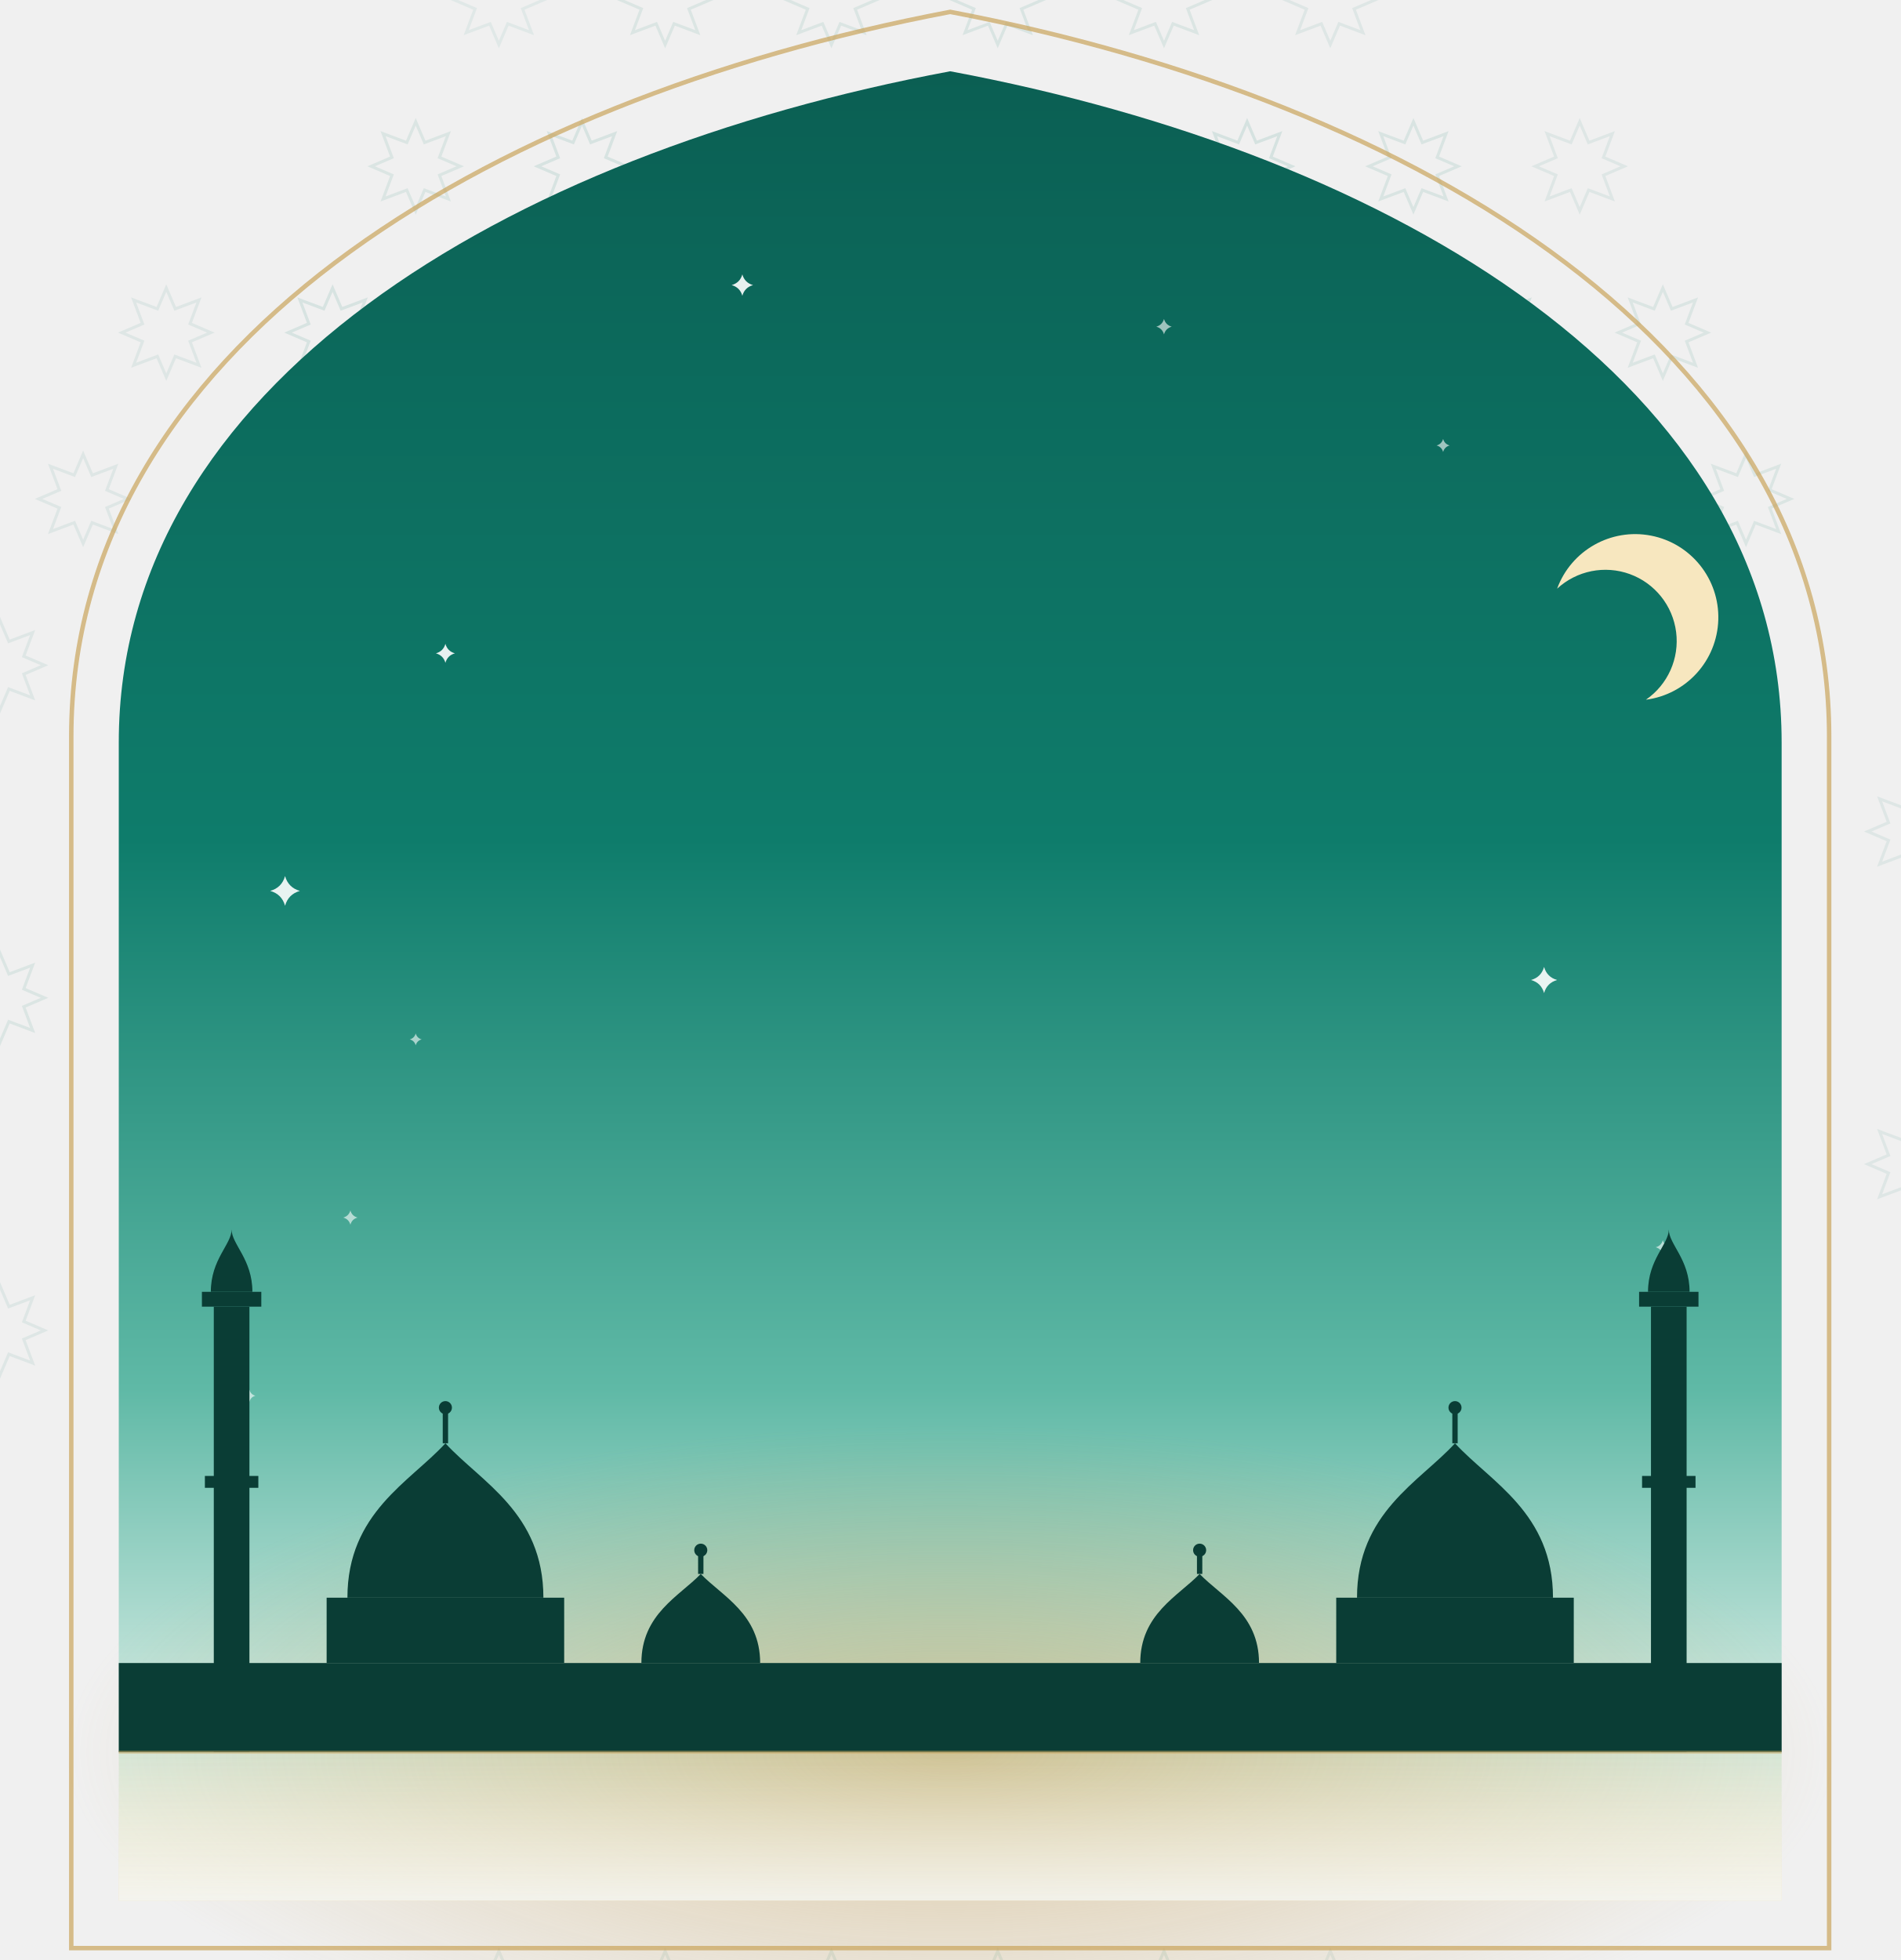
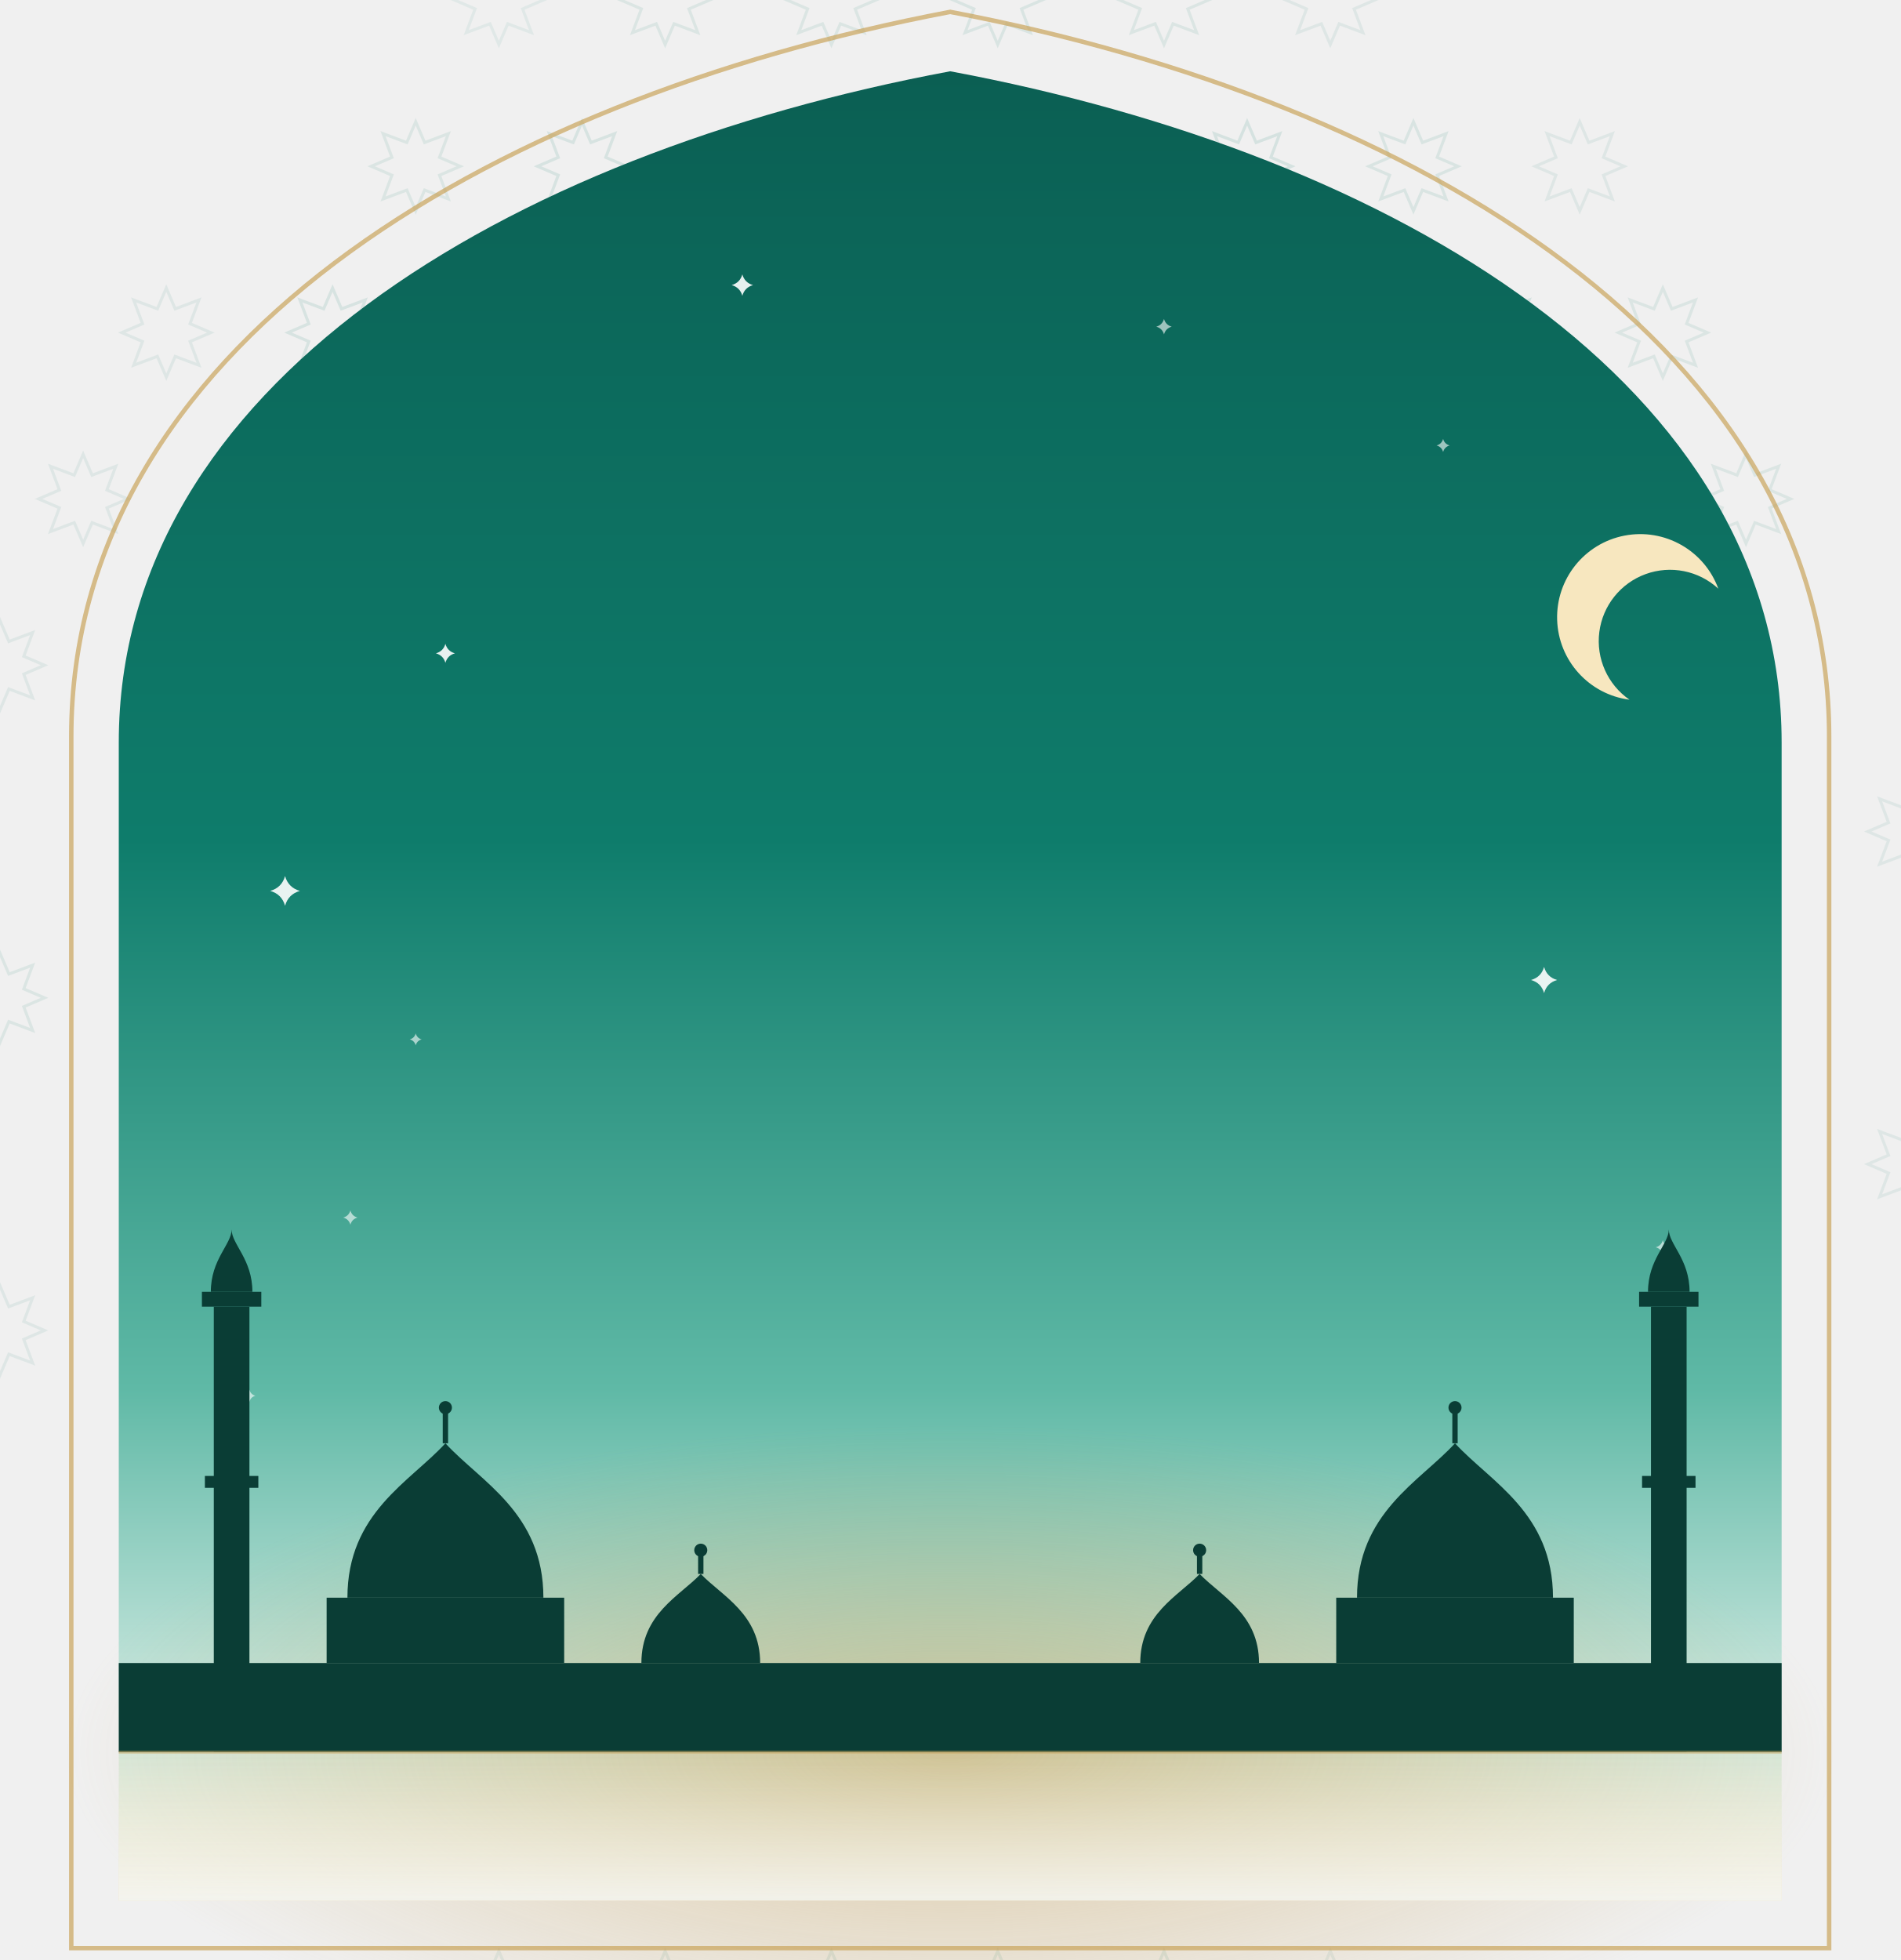
<svg xmlns="http://www.w3.org/2000/svg" width="640" height="660" viewBox="0 0 640 660" fill="none">
  <defs>
    <linearGradient id="sky" x1="320" y1="24" x2="320" y2="640" gradientUnits="userSpaceOnUse">
      <stop offset="0" stop-color="#0B5F53" />
      <stop offset="0.42" stop-color="#0E7C6B" />
      <stop offset="0.72" stop-color="#5FB9A6" />
      <stop offset="0.9" stop-color="#CFE9E1" />
      <stop offset="1" stop-color="#F3E3BF" />
    </linearGradient>
    <radialGradient id="glow" cx="0" cy="0" r="1" gradientUnits="userSpaceOnUse" gradientTransform="translate(320 590) scale(300 110)">
      <stop stop-color="#C9A45C" stop-opacity="0.55" />
      <stop offset="1" stop-color="#C9A45C" stop-opacity="0" />
    </radialGradient>
    <linearGradient id="water" x1="320" y1="590" x2="320" y2="640" gradientUnits="userSpaceOnUse">
      <stop stop-color="#F4F7F6" stop-opacity="0" />
      <stop offset="1" stop-color="#F4F7F6" stop-opacity="0.85" />
    </linearGradient>
  </defs>
  <g id="girih" stroke="#0E7C6B">
    <path d="M168 -15L171 -8L179 -11L176 -3L183 0L176 3L179 11L171 8L168 15L165 8L157 11L160 3L153 0L160 -3L157 -11L165 -8Z" stroke-opacity="0.07" />
    <path d="M224 -15L227 -8L235 -11L232 -3L239 0L232 3L235 11L227 8L224 15L221 8L213 11L216 3L209 0L216 -3L213 -11L221 -8Z" stroke-opacity="0.09" />
    <path d="M280 -15L283 -8L291 -11L288 -3L295 0L288 3L291 11L283 8L280 15L277 8L269 11L272 3L265 0L272 -3L269 -11L277 -8Z" stroke-opacity="0.09" />
    <path d="M336 -15L339 -8L347 -11L344 -3L351 0L344 3L347 11L339 8L336 15L333 8L325 11L328 3L321 0L328 -3L325 -11L333 -8Z" stroke-opacity="0.10" />
    <path d="M392 -15L395 -8L403 -11L400 -3L407 0L400 3L403 11L395 8L392 15L389 8L381 11L384 3L377 0L384 -3L381 -11L389 -8Z" stroke-opacity="0.09" />
    <path d="M448 -15L451 -8L459 -11L456 -3L463 0L456 3L459 11L451 8L448 15L445 8L437 11L440 3L433 0L440 -3L437 -11L445 -8Z" stroke-opacity="0.08" />
    <path d="M140 41L143 48L151 45L148 53L155 56L148 59L151 67L143 64L140 71L137 64L129 67L132 59L125 56L132 53L129 45L137 48Z" stroke-opacity="0.09" />
    <path d="M196 41L199 48L207 45L204 53L211 56L204 59L207 67L199 64L196 71L193 64L185 67L188 59L181 56L188 53L185 45L193 48Z" stroke-opacity="0.11" />
    <path d="M420 41L423 48L431 45L428 53L435 56L428 59L431 67L423 64L420 71L417 64L409 67L412 59L405 56L412 53L409 45L417 48Z" stroke-opacity="0.12" />
    <path d="M476 41L479 48L487 45L484 53L491 56L484 59L487 67L479 64L476 71L473 64L465 67L468 59L461 56L468 53L465 45L473 48Z" stroke-opacity="0.10" />
    <path d="M532 41L535 48L543 45L540 53L547 56L540 59L543 67L535 64L532 71L529 64L521 67L524 59L517 56L524 53L521 45L529 48Z" stroke-opacity="0.08" />
    <path d="M56 97L59 104L67 101L64 109L71 112L64 115L67 123L59 120L56 127L53 120L45 123L48 115L41 112L48 109L45 101L53 104Z" stroke-opacity="0.08" />
    <path d="M112 97L115 104L123 101L120 109L127 112L120 115L123 123L115 120L112 127L109 120L101 123L104 115L97 112L104 109L101 101L109 104Z" stroke-opacity="0.11" />
    <path d="M504 97L507 104L515 101L512 109L519 112L512 115L515 123L507 120L504 127L501 120L493 123L496 115L489 112L496 109L493 101L501 104Z" stroke-opacity="0.12" />
    <path d="M560 97L563 104L571 101L568 109L575 112L568 115L571 123L563 120L560 127L557 120L549 123L552 115L545 112L552 109L549 101L557 104Z" stroke-opacity="0.09" />
    <path d="M28 153L31 160L39 157L36 165L43 168L36 171L39 179L31 176L28 183L25 176L17 179L20 171L13 168L20 165L17 157L25 160Z" stroke-opacity="0.08" />
    <path d="M588 153L591 160L599 157L596 165L603 168L596 171L599 179L591 176L588 183L585 176L577 179L580 171L573 168L580 165L577 157L585 160Z" stroke-opacity="0.09" />
    <path d="M0 209L3 216L11 213L8 221L15 224L8 227L11 235L3 232L0 239L-3 232L-11 235L-8 227L-15 224L-8 221L-11 213L-3 216Z" stroke-opacity="0.08" />
    <path d="M644 265L647 272L655 269L652 277L659 280L652 283L655 291L647 288L644 295L641 288L633 291L636 283L629 280L636 277L633 269L641 272Z" stroke-opacity="0.08" />
    <path d="M0 321L3 328L11 325L8 333L15 336L8 339L11 347L3 344L0 351L-3 344L-11 347L-8 339L-15 336L-8 333L-11 325L-3 328Z" stroke-opacity="0.09" />
    <path d="M644 377L647 384L655 381L652 389L659 392L652 395L655 403L647 400L644 407L641 400L633 403L636 395L629 392L636 389L633 381L641 384Z" stroke-opacity="0.08" />
    <path d="M0 433L3 440L11 437L8 445L15 448L8 451L11 459L3 456L0 463L-3 456L-11 459L-8 451L-15 448L-8 445L-11 437L-3 440Z" stroke-opacity="0.08" />
    <path d="M168 657L171 664L179 661L176 669L183 672L176 675L179 683L171 680L168 687L165 680L157 683L160 675L153 672L160 669L157 661L165 664Z" stroke-opacity="0.08" />
    <path d="M224 657L227 664L235 661L232 669L239 672L232 675L235 683L227 680L224 687L221 680L213 683L216 675L209 672L216 669L213 661L221 664Z" stroke-opacity="0.09" />
    <path d="M280 657L283 664L291 661L288 669L295 672L288 675L291 683L283 680L280 687L277 680L269 683L272 675L265 672L272 669L269 661L277 664Z" stroke-opacity="0.10" />
    <path d="M336 657L339 664L347 661L344 669L351 672L344 675L347 683L339 680L336 687L333 680L325 683L328 675L321 672L328 669L325 661L333 664Z" stroke-opacity="0.10" />
    <path d="M392 657L395 664L403 661L400 669L407 672L400 675L403 683L395 680L392 687L389 680L381 683L384 675L377 672L384 669L381 661L389 664Z" stroke-opacity="0.10" />
    <path d="M448 657L451 664L459 661L456 669L463 672L456 675L459 683L451 680L448 687L445 680L437 683L440 675L433 672L440 669L437 661L445 664Z" stroke-opacity="0.08" />
  </g>
  <path id="arch-outline" d="M24 656V248C24 118 162 34 320 4C478 34 616 118 616 248V656Z" stroke="#C9A45C" stroke-opacity="0.7" stroke-width="1.5" />
  <path id="arch-sky" d="M40 640V250C40 130 170 52 320 24C470 52 600 130 600 250V640Z" fill="url(#sky)" />
  <g id="stars">
    <path d="M96 295Q97.1 298.9 101 300Q97.1 301.1 96 305Q94.9 301.1 91 300Q94.9 298.9 96 295Z" fill="#FFFFFF" fill-opacity="0.9" />
    <path d="M150 216.8Q150.704 219.296 153.2 220Q150.704 220.704 150 223.2Q149.296 220.704 146.8 220Q149.296 219.296 150 216.8Z" fill="#FFFFFF" fill-opacity="0.9" />
    <path d="M118 407.6Q118.528 409.472 120.4 410Q118.528 410.528 118 412.4Q117.472 410.528 115.6 410Q117.472 409.472 118 407.6Z" fill="#FFFFFF" fill-opacity="0.6" />
    <path d="M250 92.4Q250.792 95.208 253.6 96Q250.792 96.792 250 99.6Q249.208 96.792 246.4 96Q249.208 95.208 250 92.4Z" fill="#FFFFFF" fill-opacity="0.9" />
    <path d="M392 107.4Q392.572 109.428 394.6 110Q392.572 110.572 392 112.6Q391.428 110.572 389.4 110Q391.428 109.428 392 107.4Z" fill="#FFFFFF" fill-opacity="0.6" />
    <path d="M520 325.6Q520.968 329.032 524.4 330Q520.968 330.968 520 334.4Q519.032 330.968 515.6 330Q519.032 329.032 520 325.6Z" fill="#FFFFFF" fill-opacity="0.9" />
    <path d="M560 417.6Q560.528 419.472 562.4 420Q560.528 420.528 560 422.4Q559.472 420.528 557.6 420Q559.472 419.472 560 417.6Z" fill="#FFFFFF" fill-opacity="0.6" />
    <path d="M486 147.8Q486.484 149.516 488.2 150Q486.484 150.484 486 152.2Q485.516 150.484 483.8 150Q485.516 149.516 486 147.8Z" fill="#FFFFFF" fill-opacity="0.6" />
    <path d="M84 468Q84.44 469.56 86 470Q84.44 470.44 84 472Q83.56 470.44 82 470Q83.56 469.56 84 468Z" fill="#FFFFFF" fill-opacity="0.6" />
    <path d="M140 348Q140.44 349.56 142 350Q140.44 350.44 140 352Q139.56 350.44 138 350Q139.56 349.56 140 348Z" fill="#FFFFFF" fill-opacity="0.6" />
  </g>
-   <path id="crescent" d="M554.30 235.62A28 28 0 1 0 524.39 198.23A24 24 0 1 1 554.30 235.62Z" fill="#F7E7BF" />
+   <path id="crescent" transform="matrix(-1 0 0 1 1103.07 0)" d="M554.30 235.62A28 28 0 1 0 524.39 198.23A24 24 0 1 1 554.30 235.62Z" fill="#F7E7BF" />
  <ellipse id="horizon-glow" cx="320" cy="590" rx="300" ry="110" fill="url(#glow)" />
  <g id="skyline">
    <path d="M40 590V560H600V590Z" fill="#0A3D35" />
    <path d="M110 560V538H190V560Z" fill="#0A3D35" />
    <path d="M117.0 538C117.0 509.4 138.12 499.0 150 486C161.88 499.0 183.0 509.4 183.0 538Z" fill="#0A3D35" />
    <rect x="149.1" y="474" width="1.8" height="12" fill="#0A3D35" />
    <circle cx="150" cy="474" r="2.2" fill="#0A3D35" />
    <path d="M72 590V440H84V590Z" fill="#0A3D35" />
    <path d="M68 440H88V435H68Z" fill="#0A3D35" />
    <path d="M71 435C71 424 78 419 78 414C78 419 85 424 85 435Z" fill="#0A3D35" />
    <path d="M69 497.0H87V501.0H69Z" fill="#0A3D35" />
    <path d="M216.0 560C216.0 543.5 228.8 537.5 236 530C243.2 537.5 256.0 543.5 256.0 560Z" fill="#0A3D35" />
    <rect x="235.1" y="522" width="1.8" height="8" fill="#0A3D35" />
    <circle cx="236" cy="522" r="2.2" fill="#0A3D35" />
    <path d="M450 560V538H530V560Z" fill="#0A3D35" />
    <path d="M457.0 538C457.0 509.4 478.12 499.0 490 486C501.88 499.0 523.0 509.4 523.0 538Z" fill="#0A3D35" />
    <rect x="489.1" y="474" width="1.8" height="12" fill="#0A3D35" />
    <circle cx="490" cy="474" r="2.2" fill="#0A3D35" />
    <path d="M556 590V440H568V590Z" fill="#0A3D35" />
    <path d="M552 440H572V435H552Z" fill="#0A3D35" />
    <path d="M555 435C555 424 562 419 562 414C562 419 569 424 569 435Z" fill="#0A3D35" />
    <path d="M553 497.0H571V501.0H553Z" fill="#0A3D35" />
    <path d="M384.0 560C384.0 543.5 396.8 537.5 404 530C411.2 537.5 424.0 543.5 424.0 560Z" fill="#0A3D35" />
    <rect x="403.1" y="522" width="1.8" height="8" fill="#0A3D35" />
    <circle cx="404" cy="522" r="2.2" fill="#0A3D35" />
  </g>
  <path id="water" d="M40 590H600V640H40Z" fill="url(#water)" />
  <path id="horizon" d="M40 590H600" stroke="#C9A45C" stroke-opacity="0.5" />
</svg>
